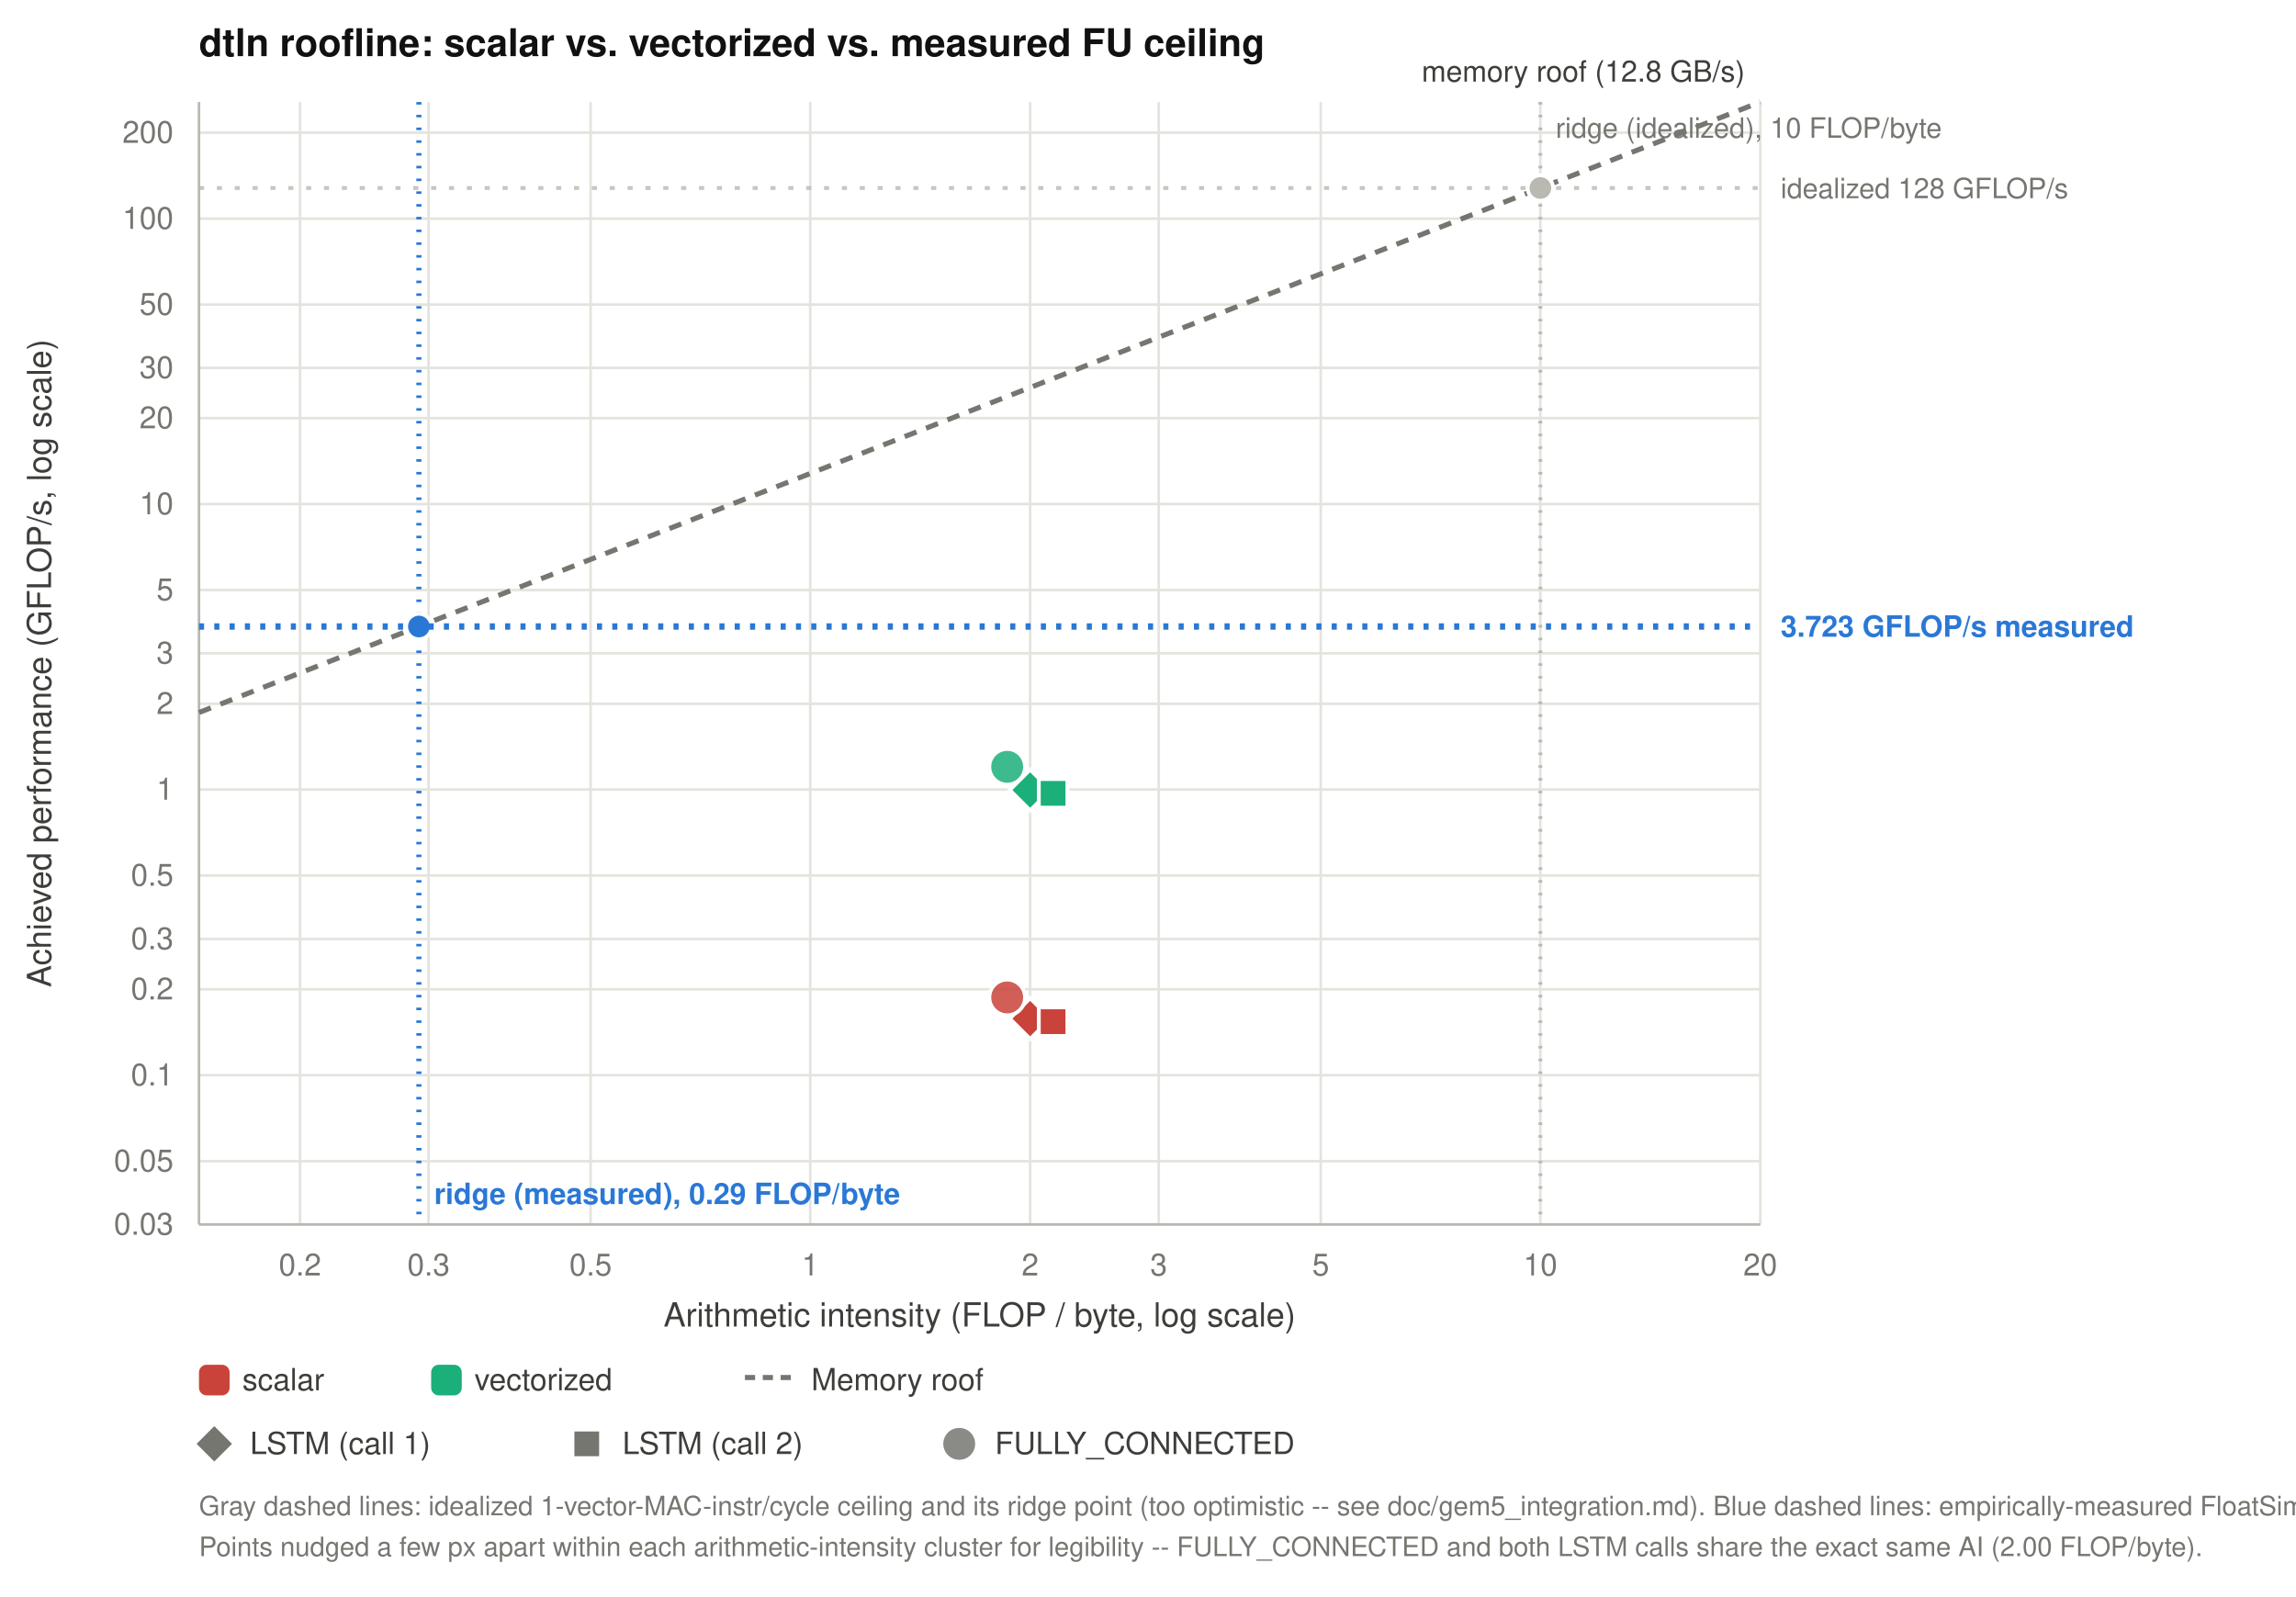
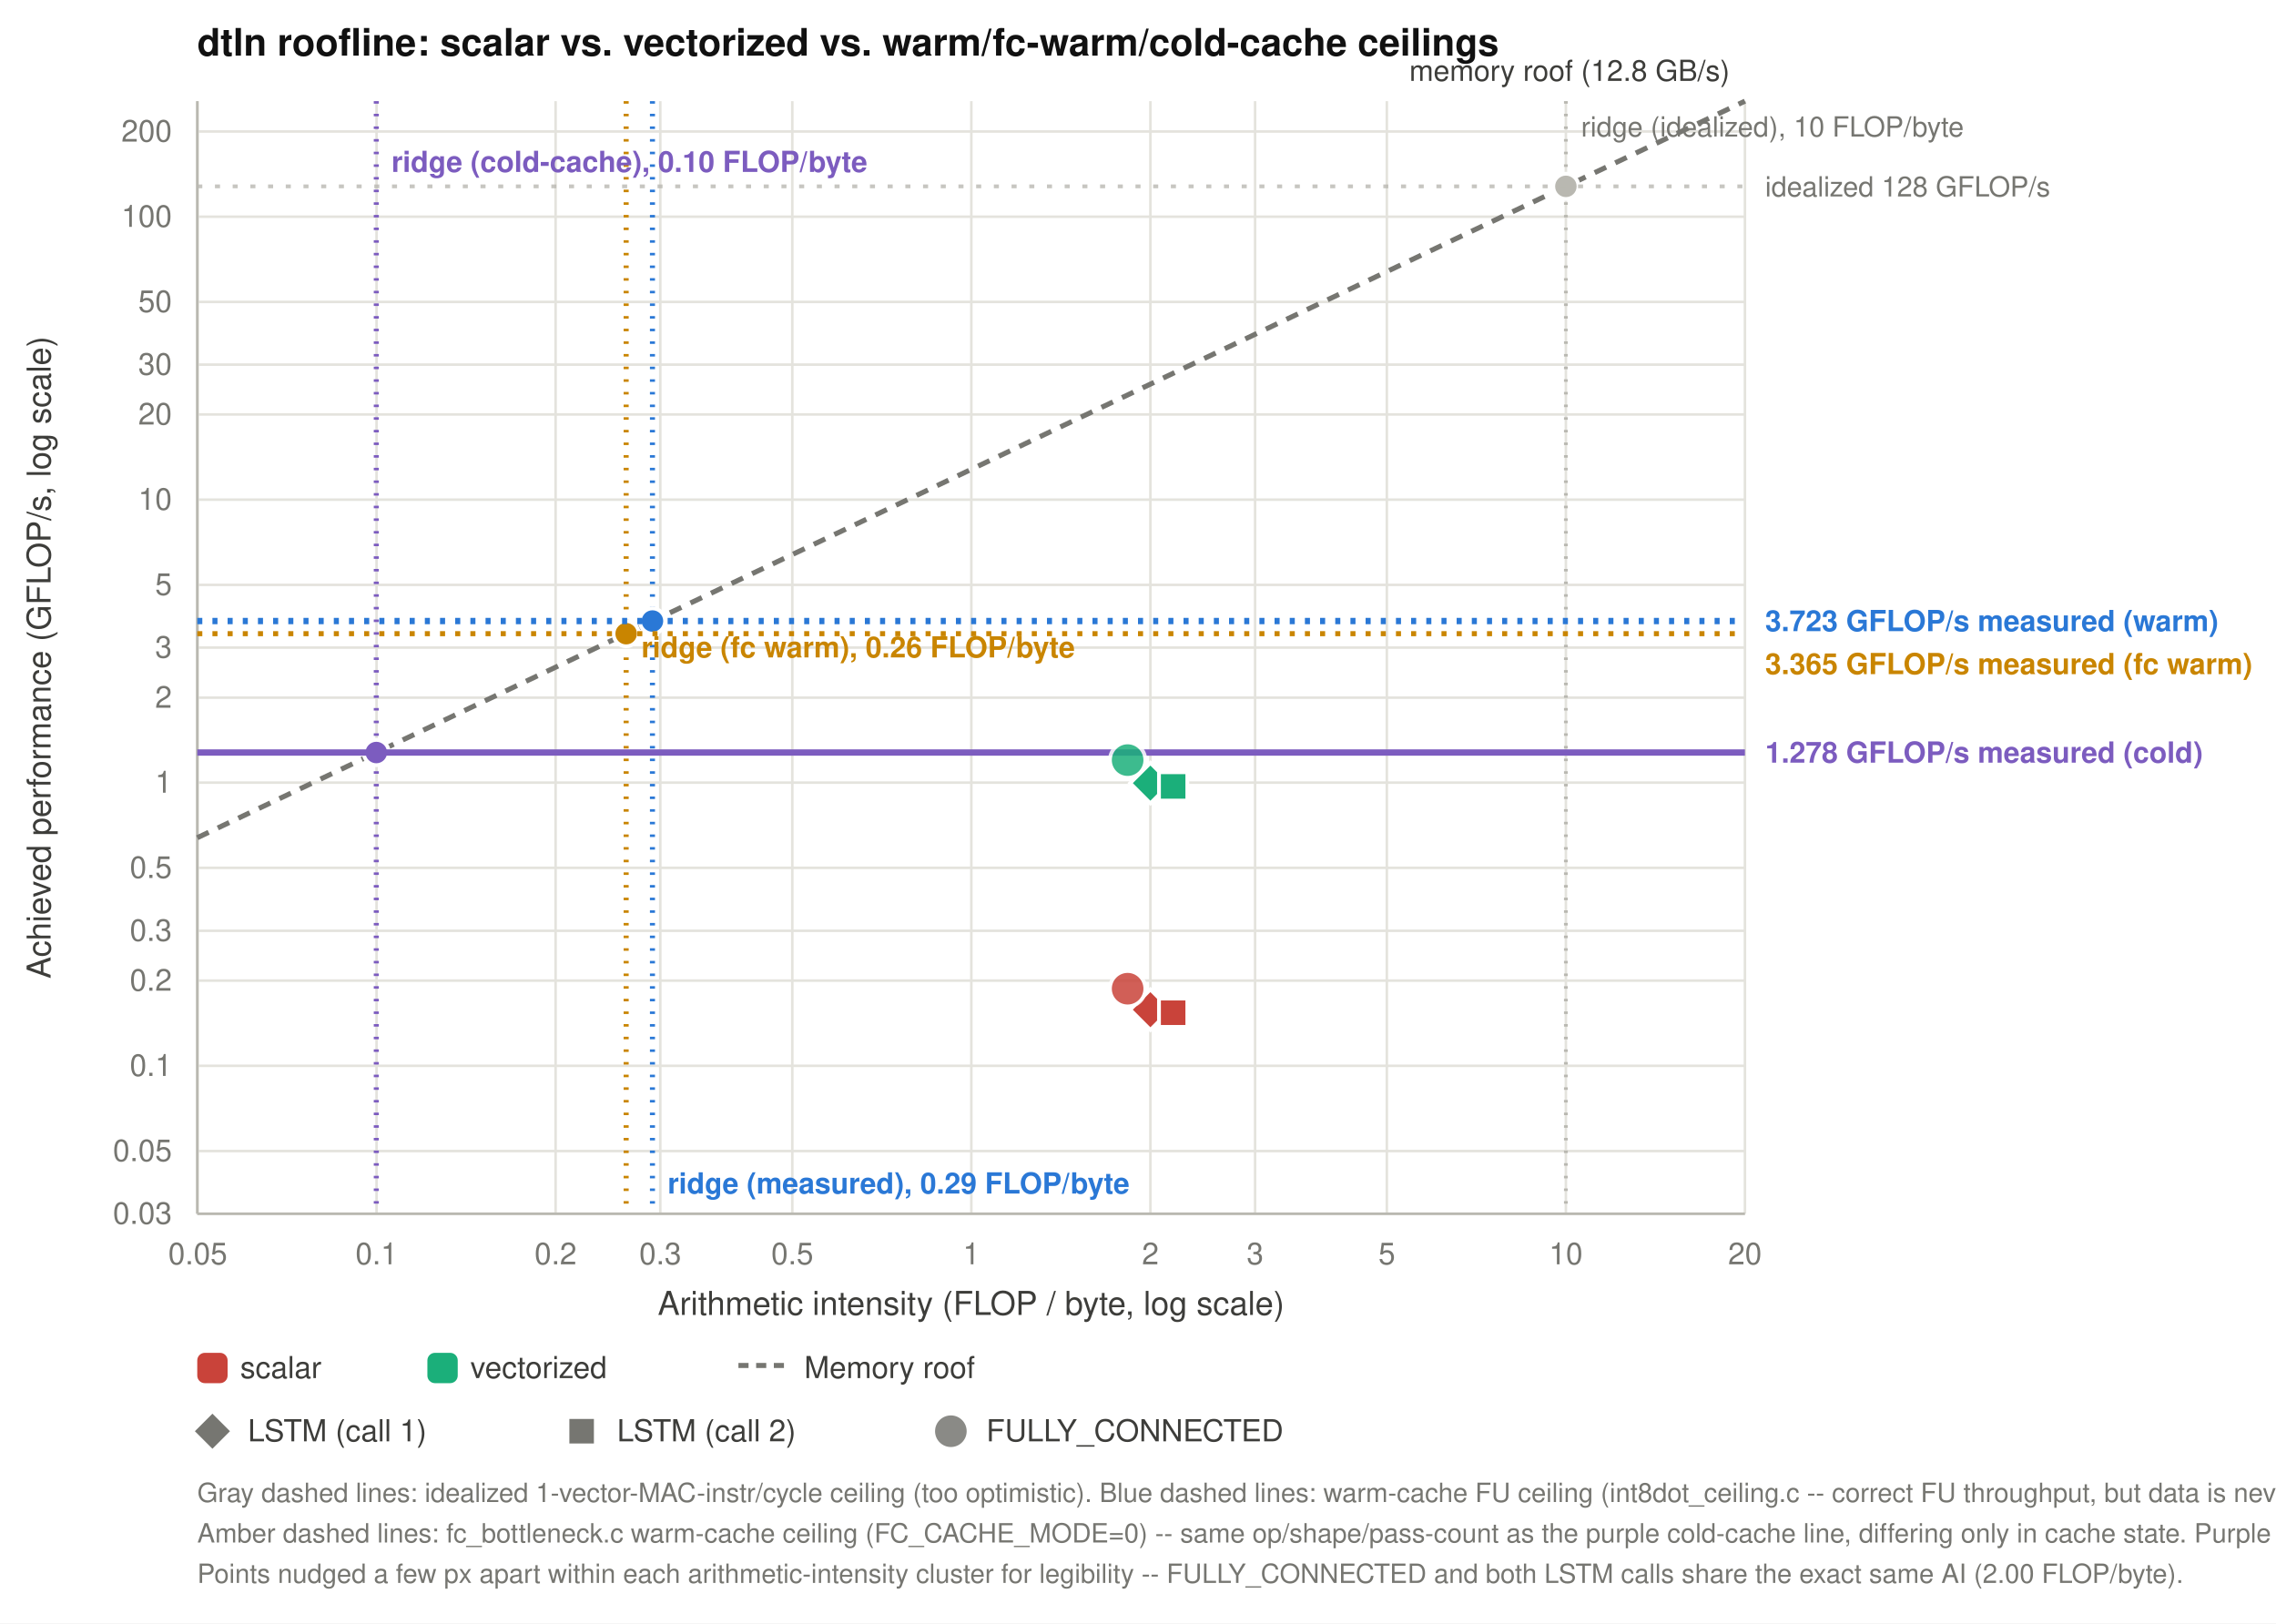
- <svg xmlns="http://www.w3.org/2000/svg" viewBox="0 0 900 626" font-family="Helvetica, Arial, sans-serif">
-   <rect x="0" y="0" width="900" height="626" fill="#ffffff" />
-   <text x="78" y="22" font-size="15" fill="#111111" font-weight="700">dtln roofline: scalar vs. vectorized vs. measured FU ceiling</text>
-   <line x1="117.6" y1="40" x2="117.6" y2="480" stroke="#e4e3dd" stroke-width="1" />
-   <text x="117.6" y="500" font-size="12" fill="#767671" text-anchor="middle">0.2</text>
-   <line x1="168.0" y1="40" x2="168.0" y2="480" stroke="#e4e3dd" stroke-width="1" />
-   <text x="168.0" y="500" font-size="12" fill="#767671" text-anchor="middle">0.3</text>
-   <line x1="231.5" y1="40" x2="231.5" y2="480" stroke="#e4e3dd" stroke-width="1" />
-   <text x="231.5" y="500" font-size="12" fill="#767671" text-anchor="middle">0.5</text>
-   <line x1="317.6" y1="40" x2="317.6" y2="480" stroke="#e4e3dd" stroke-width="1" />
-   <text x="317.6" y="500" font-size="12" fill="#767671" text-anchor="middle">1</text>
-   <line x1="403.8" y1="40" x2="403.8" y2="480" stroke="#e4e3dd" stroke-width="1" />
-   <text x="403.8" y="500" font-size="12" fill="#767671" text-anchor="middle">2</text>
-   <line x1="454.2" y1="40" x2="454.2" y2="480" stroke="#e4e3dd" stroke-width="1" />
-   <text x="454.2" y="500" font-size="12" fill="#767671" text-anchor="middle">3</text>
-   <line x1="517.7" y1="40" x2="517.7" y2="480" stroke="#e4e3dd" stroke-width="1" />
-   <text x="517.7" y="500" font-size="12" fill="#767671" text-anchor="middle">5</text>
-   <line x1="603.8" y1="40" x2="603.8" y2="480" stroke="#e4e3dd" stroke-width="1" />
-   <text x="603.8" y="500" font-size="12" fill="#767671" text-anchor="middle">10</text>
+ <svg xmlns="http://www.w3.org/2000/svg" viewBox="0 0 900 642" font-family="Helvetica, Arial, sans-serif">
+   <rect x="0" y="0" width="900" height="642" fill="#ffffff" />
+   <text x="78" y="22" font-size="15" fill="#111111" font-weight="700">dtln roofline: scalar vs. vectorized vs. warm/fc-warm/cold-cache ceilings</text>
+   <line x1="78.2" y1="40" x2="78.2" y2="480" stroke="#e4e3dd" stroke-width="1" />
+   <text x="78.2" y="500" font-size="12" fill="#767671" text-anchor="middle">0.05</text>
+   <line x1="148.9" y1="40" x2="148.9" y2="480" stroke="#e4e3dd" stroke-width="1" />
+   <text x="148.9" y="500" font-size="12" fill="#767671" text-anchor="middle">0.1</text>
+   <line x1="219.7" y1="40" x2="219.7" y2="480" stroke="#e4e3dd" stroke-width="1" />
+   <text x="219.7" y="500" font-size="12" fill="#767671" text-anchor="middle">0.2</text>
+   <line x1="261.1" y1="40" x2="261.1" y2="480" stroke="#e4e3dd" stroke-width="1" />
+   <text x="261.1" y="500" font-size="12" fill="#767671" text-anchor="middle">0.3</text>
+   <line x1="313.3" y1="40" x2="313.3" y2="480" stroke="#e4e3dd" stroke-width="1" />
+   <text x="313.3" y="500" font-size="12" fill="#767671" text-anchor="middle">0.5</text>
+   <line x1="384.1" y1="40" x2="384.1" y2="480" stroke="#e4e3dd" stroke-width="1" />
+   <text x="384.1" y="500" font-size="12" fill="#767671" text-anchor="middle">1</text>
+   <line x1="454.9" y1="40" x2="454.9" y2="480" stroke="#e4e3dd" stroke-width="1" />
+   <text x="454.9" y="500" font-size="12" fill="#767671" text-anchor="middle">2</text>
+   <line x1="496.3" y1="40" x2="496.3" y2="480" stroke="#e4e3dd" stroke-width="1" />
+   <text x="496.3" y="500" font-size="12" fill="#767671" text-anchor="middle">3</text>
+   <line x1="548.4" y1="40" x2="548.4" y2="480" stroke="#e4e3dd" stroke-width="1" />
+   <text x="548.4" y="500" font-size="12" fill="#767671" text-anchor="middle">5</text>
+   <line x1="619.2" y1="40" x2="619.2" y2="480" stroke="#e4e3dd" stroke-width="1" />
+   <text x="619.2" y="500" font-size="12" fill="#767671" text-anchor="middle">10</text>
  <line x1="690.0" y1="40" x2="690.0" y2="480" stroke="#e4e3dd" stroke-width="1" />
  <text x="690.0" y="500" font-size="12" fill="#767671" text-anchor="middle">20</text>
  <line x1="78" y1="480.0" x2="690" y2="480.0" stroke="#e4e3dd" stroke-width="1" />
  <text x="68" y="484.0" font-size="12" fill="#767671" text-anchor="end">0.03</text>
  <line x1="78" y1="455.2" x2="690" y2="455.2" stroke="#e4e3dd" stroke-width="1" />
  <text x="68" y="459.2" font-size="12" fill="#767671" text-anchor="end">0.05</text>
  <line x1="78" y1="421.5" x2="690" y2="421.5" stroke="#e4e3dd" stroke-width="1" />
  <text x="68" y="425.5" font-size="12" fill="#767671" text-anchor="end">0.1</text>
  <line x1="78" y1="387.8" x2="690" y2="387.8" stroke="#e4e3dd" stroke-width="1" />
  <text x="68" y="391.8" font-size="12" fill="#767671" text-anchor="end">0.2</text>
  <line x1="78" y1="368.1" x2="690" y2="368.1" stroke="#e4e3dd" stroke-width="1" />
  <text x="68" y="372.1" font-size="12" fill="#767671" text-anchor="end">0.3</text>
  <line x1="78" y1="343.2" x2="690" y2="343.2" stroke="#e4e3dd" stroke-width="1" />
  <text x="68" y="347.2" font-size="12" fill="#767671" text-anchor="end">0.5</text>
  <line x1="78" y1="309.5" x2="690" y2="309.5" stroke="#e4e3dd" stroke-width="1" />
  <text x="68" y="313.5" font-size="12" fill="#767671" text-anchor="end">1</text>
  <line x1="78" y1="275.9" x2="690" y2="275.9" stroke="#e4e3dd" stroke-width="1" />
  <text x="68" y="279.9" font-size="12" fill="#767671" text-anchor="end">2</text>
  <line x1="78" y1="256.1" x2="690" y2="256.1" stroke="#e4e3dd" stroke-width="1" />
  <text x="68" y="260.1" font-size="12" fill="#767671" text-anchor="end">3</text>
  <line x1="78" y1="231.3" x2="690" y2="231.3" stroke="#e4e3dd" stroke-width="1" />
  <text x="68" y="235.3" font-size="12" fill="#767671" text-anchor="end">5</text>
  <line x1="78" y1="197.6" x2="690" y2="197.6" stroke="#e4e3dd" stroke-width="1" />
  <text x="68" y="201.6" font-size="12" fill="#767671" text-anchor="end">10</text>
  <line x1="78" y1="163.9" x2="690" y2="163.9" stroke="#e4e3dd" stroke-width="1" />
  <text x="68" y="167.9" font-size="12" fill="#767671" text-anchor="end">20</text>
  <line x1="78" y1="144.2" x2="690" y2="144.2" stroke="#e4e3dd" stroke-width="1" />
  <text x="68" y="148.2" font-size="12" fill="#767671" text-anchor="end">30</text>
  <line x1="78" y1="119.4" x2="690" y2="119.4" stroke="#e4e3dd" stroke-width="1" />
  <text x="68" y="123.4" font-size="12" fill="#767671" text-anchor="end">50</text>
  <line x1="78" y1="85.7" x2="690" y2="85.7" stroke="#e4e3dd" stroke-width="1" />
  <text x="68" y="89.7" font-size="12" fill="#767671" text-anchor="end">100</text>
  <line x1="78" y1="52.0" x2="690" y2="52.0" stroke="#e4e3dd" stroke-width="1" />
  <text x="68" y="56.0" font-size="12" fill="#767671" text-anchor="end">200</text>
  <line x1="78" y1="480" x2="690" y2="480" stroke="#b9b8b1" stroke-width="1" />
  <line x1="78" y1="40" x2="78" y2="480" stroke="#b9b8b1" stroke-width="1" />
  <text x="384.0" y="520" font-size="13" fill="#3d3d3a" text-anchor="middle">Arithmetic intensity (FLOP / byte, log scale)</text>
  <text x="20" y="260.0" font-size="13" fill="#3d3d3a" text-anchor="middle" transform="rotate(-90 20 260.0)">Achieved performance (GFLOP/s, log scale)</text>
-   <line x1="78.0" y1="279.3" x2="690.0" y2="40.0" stroke="#767671" stroke-width="2" stroke-dasharray="5 4" />
+   <line x1="78.0" y1="331.3" x2="690.0" y2="40.0" stroke="#767671" stroke-width="2" stroke-dasharray="5 4" />
  <text x="684.0" y="32.0" font-size="11.5" fill="#3d3d3a" text-anchor="end">memory roof (12.8 GB/s)</text>
-   <line x1="164.2" y1="40" x2="164.2" y2="480" stroke="#2a78d6" stroke-width="2" stroke-dasharray="1 4" />
-   <circle cx="164.2" cy="245.6" r="5" fill="#2a78d6" stroke="#ffffff" stroke-width="1.5" />
-   <text x="170.2" y="472" font-size="11.5" fill="#2a78d6" font-weight="700">ridge (measured), 0.29 FLOP/byte</text>
-   <line x1="603.8" y1="40" x2="603.8" y2="480" stroke="#b9b8b1" stroke-width="1.5" stroke-dasharray="1 4" />
-   <circle cx="603.8" cy="73.7" r="5" fill="#b9b8b1" stroke="#ffffff" stroke-width="1.5" />
-   <text x="609.8" y="54" font-size="11" fill="#767671">ridge (idealized), 10 FLOP/byte</text>
+   <line x1="258.0" y1="40" x2="258.0" y2="480" stroke="#2a78d6" stroke-width="2" stroke-dasharray="1 4" />
+   <circle cx="258.0" cy="245.6" r="5" fill="#2a78d6" stroke="#ffffff" stroke-width="1.5" />
+   <text x="264.0" y="472" font-size="11.5" fill="#2a78d6" font-weight="700">ridge (measured), 0.29 FLOP/byte</text>
+   <line x1="247.6" y1="40" x2="247.6" y2="480" stroke="#c98500" stroke-width="2" stroke-dasharray="1 4" />
+   <circle cx="247.6" cy="250.6" r="5" fill="#c98500" stroke="#ffffff" stroke-width="1.5" />
+   <text x="253.6" y="260.0" font-size="11.5" fill="#c98500" font-weight="700">ridge (fc warm), 0.26 FLOP/byte</text>
+   <line x1="148.8" y1="40" x2="148.8" y2="480" stroke="#7c5cbf" stroke-width="2" stroke-dasharray="1 4" />
+   <circle cx="148.8" cy="297.6" r="5" fill="#7c5cbf" stroke="#ffffff" stroke-width="1.5" />
+   <text x="154.8" y="68" font-size="11.5" fill="#7c5cbf" font-weight="700">ridge (cold-cache), 0.10 FLOP/byte</text>
+   <line x1="619.2" y1="40" x2="619.2" y2="480" stroke="#b9b8b1" stroke-width="1.5" stroke-dasharray="1 4" />
+   <circle cx="619.2" cy="73.7" r="5" fill="#b9b8b1" stroke="#ffffff" stroke-width="1.5" />
+   <text x="625.2" y="54" font-size="11" fill="#767671">ridge (idealized), 10 FLOP/byte</text>
  <line x1="78" y1="73.7" x2="690" y2="73.7" stroke="#b9b8b1" stroke-width="1.5" stroke-dasharray="2 5" opacity="0.8" />
  <text x="698" y="77.7" font-size="11" fill="#767671">idealized 128 GFLOP/s</text>
  <line x1="78" y1="245.6" x2="690" y2="245.6" stroke="#2a78d6" stroke-width="2.5" stroke-dasharray="2 4" />
-   <text x="698" y="249.6" font-size="11.5" fill="#2a78d6" font-weight="700">3.723 GFLOP/s measured</text>
-   <polygon points="403.8,391.3 411.8,399.3 403.8,407.3 395.8,399.3" fill="#c9433a" stroke="#ffffff" stroke-width="1.5" />
-   <polygon points="403.8,301.7 411.8,309.7 403.8,317.7 395.8,309.7" fill="#1baf7a" stroke="#ffffff" stroke-width="1.5" />
-   <rect x="407.2" y="394.9" width="11.2" height="11.2" fill="#c9433a" stroke="#ffffff" stroke-width="1.5" />
-   <rect x="407.2" y="305.4" width="11.2" height="11.2" fill="#1baf7a" stroke="#ffffff" stroke-width="1.5" />
-   <circle cx="394.8" cy="391.0" r="7" fill="#c9433a" stroke="#ffffff" stroke-width="1.5" opacity="0.85" />
-   <circle cx="394.8" cy="300.6" r="7" fill="#1baf7a" stroke="#ffffff" stroke-width="1.5" opacity="0.85" />
+   <text x="698" y="249.6" font-size="11.5" fill="#2a78d6" font-weight="700">3.723 GFLOP/s measured (warm)</text>
+   <line x1="78" y1="250.6" x2="690" y2="250.6" stroke="#c98500" stroke-width="2" stroke-dasharray="2 4" />
+   <text x="698" y="266.6" font-size="11.5" fill="#c98500" font-weight="700">3.365 GFLOP/s measured (fc warm)</text>
+   <line x1="78" y1="297.6" x2="690" y2="297.6" stroke="#7c5cbf" stroke-width="2.5" />
+   <text x="698" y="301.6" font-size="11.5" fill="#7c5cbf" font-weight="700">1.278 GFLOP/s measured (cold)</text>
+   <polygon points="454.9,391.3 462.9,399.3 454.9,407.3 446.9,399.3" fill="#c9433a" stroke="#ffffff" stroke-width="1.5" />
+   <polygon points="454.9,301.7 462.9,309.7 454.9,317.7 446.9,309.7" fill="#1baf7a" stroke="#ffffff" stroke-width="1.5" />
+   <rect x="458.3" y="394.9" width="11.2" height="11.2" fill="#c9433a" stroke="#ffffff" stroke-width="1.5" />
+   <rect x="458.3" y="305.4" width="11.2" height="11.2" fill="#1baf7a" stroke="#ffffff" stroke-width="1.5" />
+   <circle cx="445.9" cy="391.0" r="7" fill="#c9433a" stroke="#ffffff" stroke-width="1.5" opacity="0.85" />
+   <circle cx="445.9" cy="300.6" r="7" fill="#1baf7a" stroke="#ffffff" stroke-width="1.5" opacity="0.85" />
  <rect x="78" y="535" width="12" height="12" rx="3" fill="#c9433a" />
  <text x="95" y="545" font-size="12" fill="#3d3d3a">scalar</text>
  <rect x="169" y="535" width="12" height="12" rx="3" fill="#1baf7a" />
  <text x="186" y="545" font-size="12" fill="#3d3d3a">vectorized</text>
  <line x1="292" y1="540" x2="312" y2="540" stroke="#767671" stroke-width="2" stroke-dasharray="4 3" />
  <text x="318" y="545" font-size="12" fill="#3d3d3a">Memory roof</text>
  <polygon points="84.0,558.0 92.0,566.0 84.0,574.0 76.0,566.0" fill="#767671" stroke="#ffffff" stroke-width="1.5" />
  <text x="98" y="570" font-size="12" fill="#3d3d3a">LSTM (call 1)</text>
  <rect x="224.4" y="560.4" width="11.2" height="11.2" fill="#767671" stroke="#ffffff" stroke-width="1.5" />
  <text x="244" y="570" font-size="12" fill="#3d3d3a">LSTM (call 2)</text>
  <circle cx="376.0" cy="566.0" r="7" fill="#767671" stroke="#ffffff" stroke-width="1.5" opacity="0.85" />
  <text x="390" y="570" font-size="12" fill="#3d3d3a">FULLY_CONNECTED</text>
-   <text x="78" y="594" font-size="10.5" fill="#767671">Gray dashed lines: idealized 1-vector-MAC-instr/cycle ceiling and its ridge point (too optimistic -- see doc/gem5_integration.md). Blue dashed lines: empirically-measured FloatSimd FU ceiling and its ridge point (authoritative).</text>
-   <text x="78" y="610" font-size="10.5" fill="#767671">Points nudged a few px apart within each arithmetic-intensity cluster for legibility -- FULLY_CONNECTED and both LSTM calls share the exact same AI (2.00 FLOP/byte).</text>
+   <text x="78" y="594" font-size="10.5" fill="#767671">Gray dashed lines: idealized 1-vector-MAC-instr/cycle ceiling (too optimistic). Blue dashed lines: warm-cache FU ceiling (int8dot_ceiling.c -- correct FU throughput, but data is never actually this cached).</text>
+   <text x="78" y="610" font-size="10.5" fill="#767671">Amber dashed lines: fc_bottleneck.c warm-cache ceiling (FC_CACHE_MODE=0) -- same op/shape/pass-count as the purple cold-cache line, differing only in cache state. Purple solid line: cold-cache ceiling (FC_CACHE_MODE=1) -- the ceiling that actually applies here, since dtln_test reads every weight tensor exactly once, never cached.</text>
+   <text x="78" y="626" font-size="10.5" fill="#767671">Points nudged a few px apart within each arithmetic-intensity cluster for legibility -- FULLY_CONNECTED and both LSTM calls share the exact same AI (2.00 FLOP/byte).</text>
</svg>
